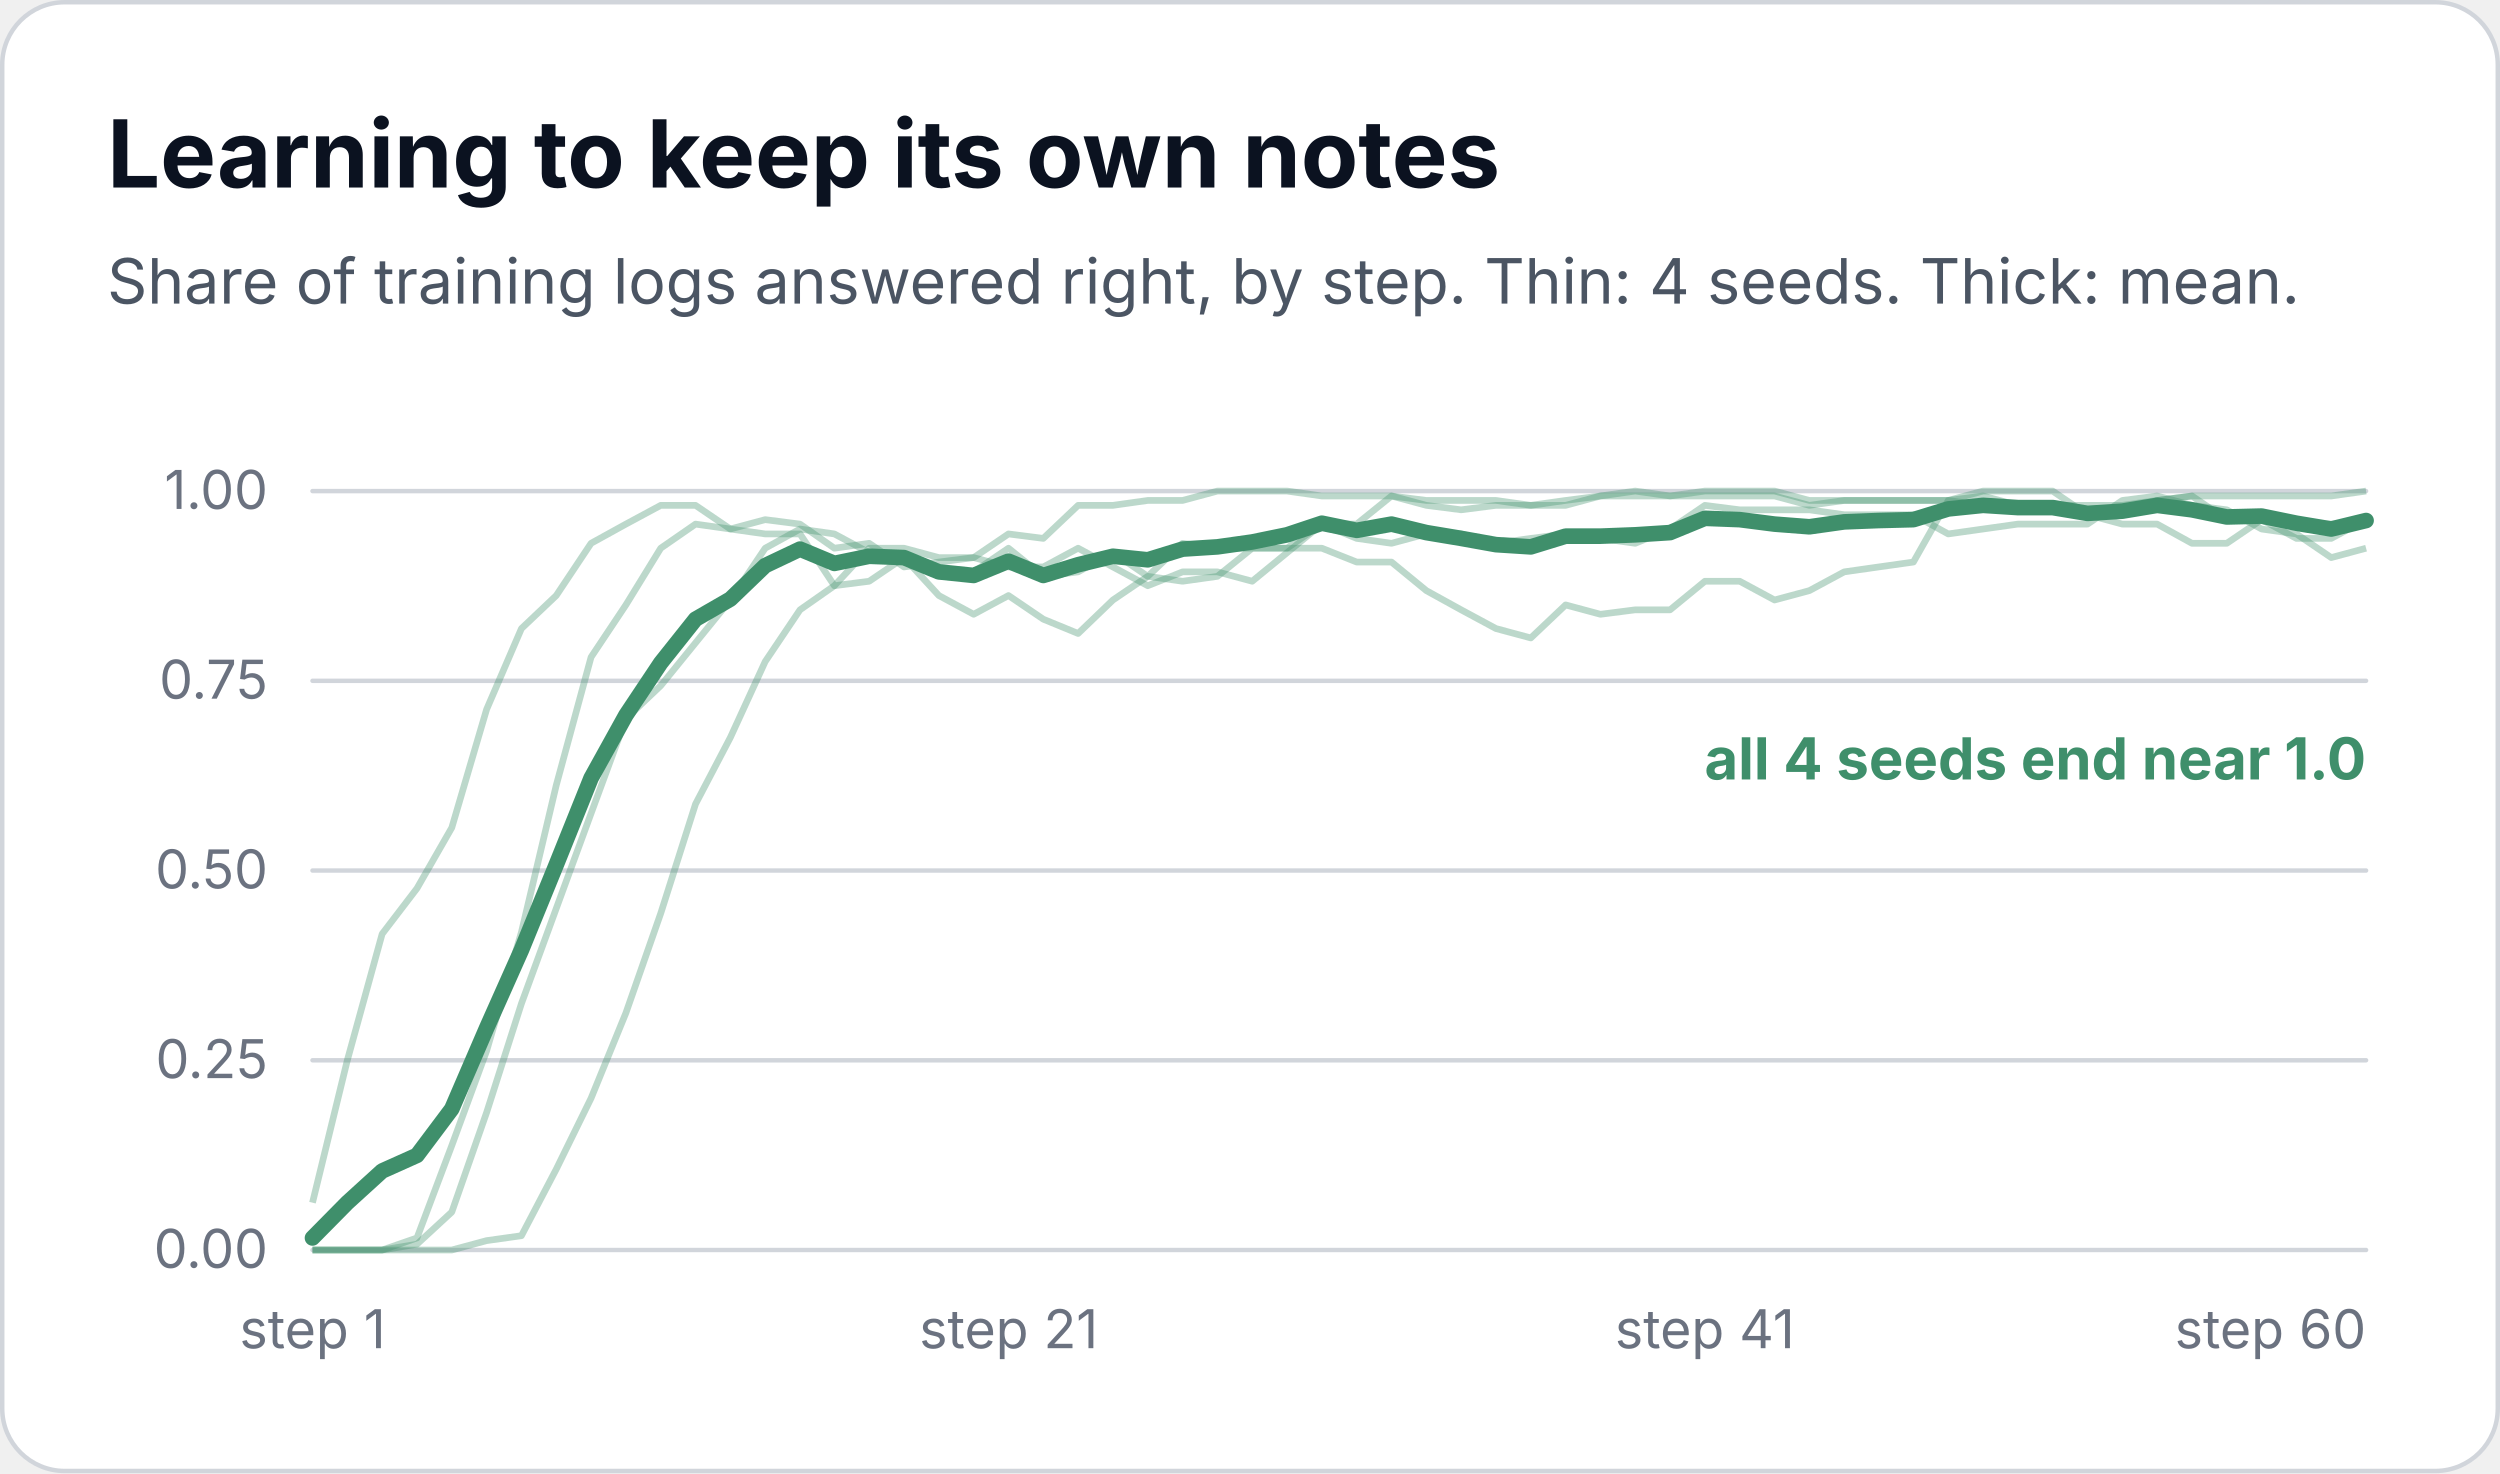
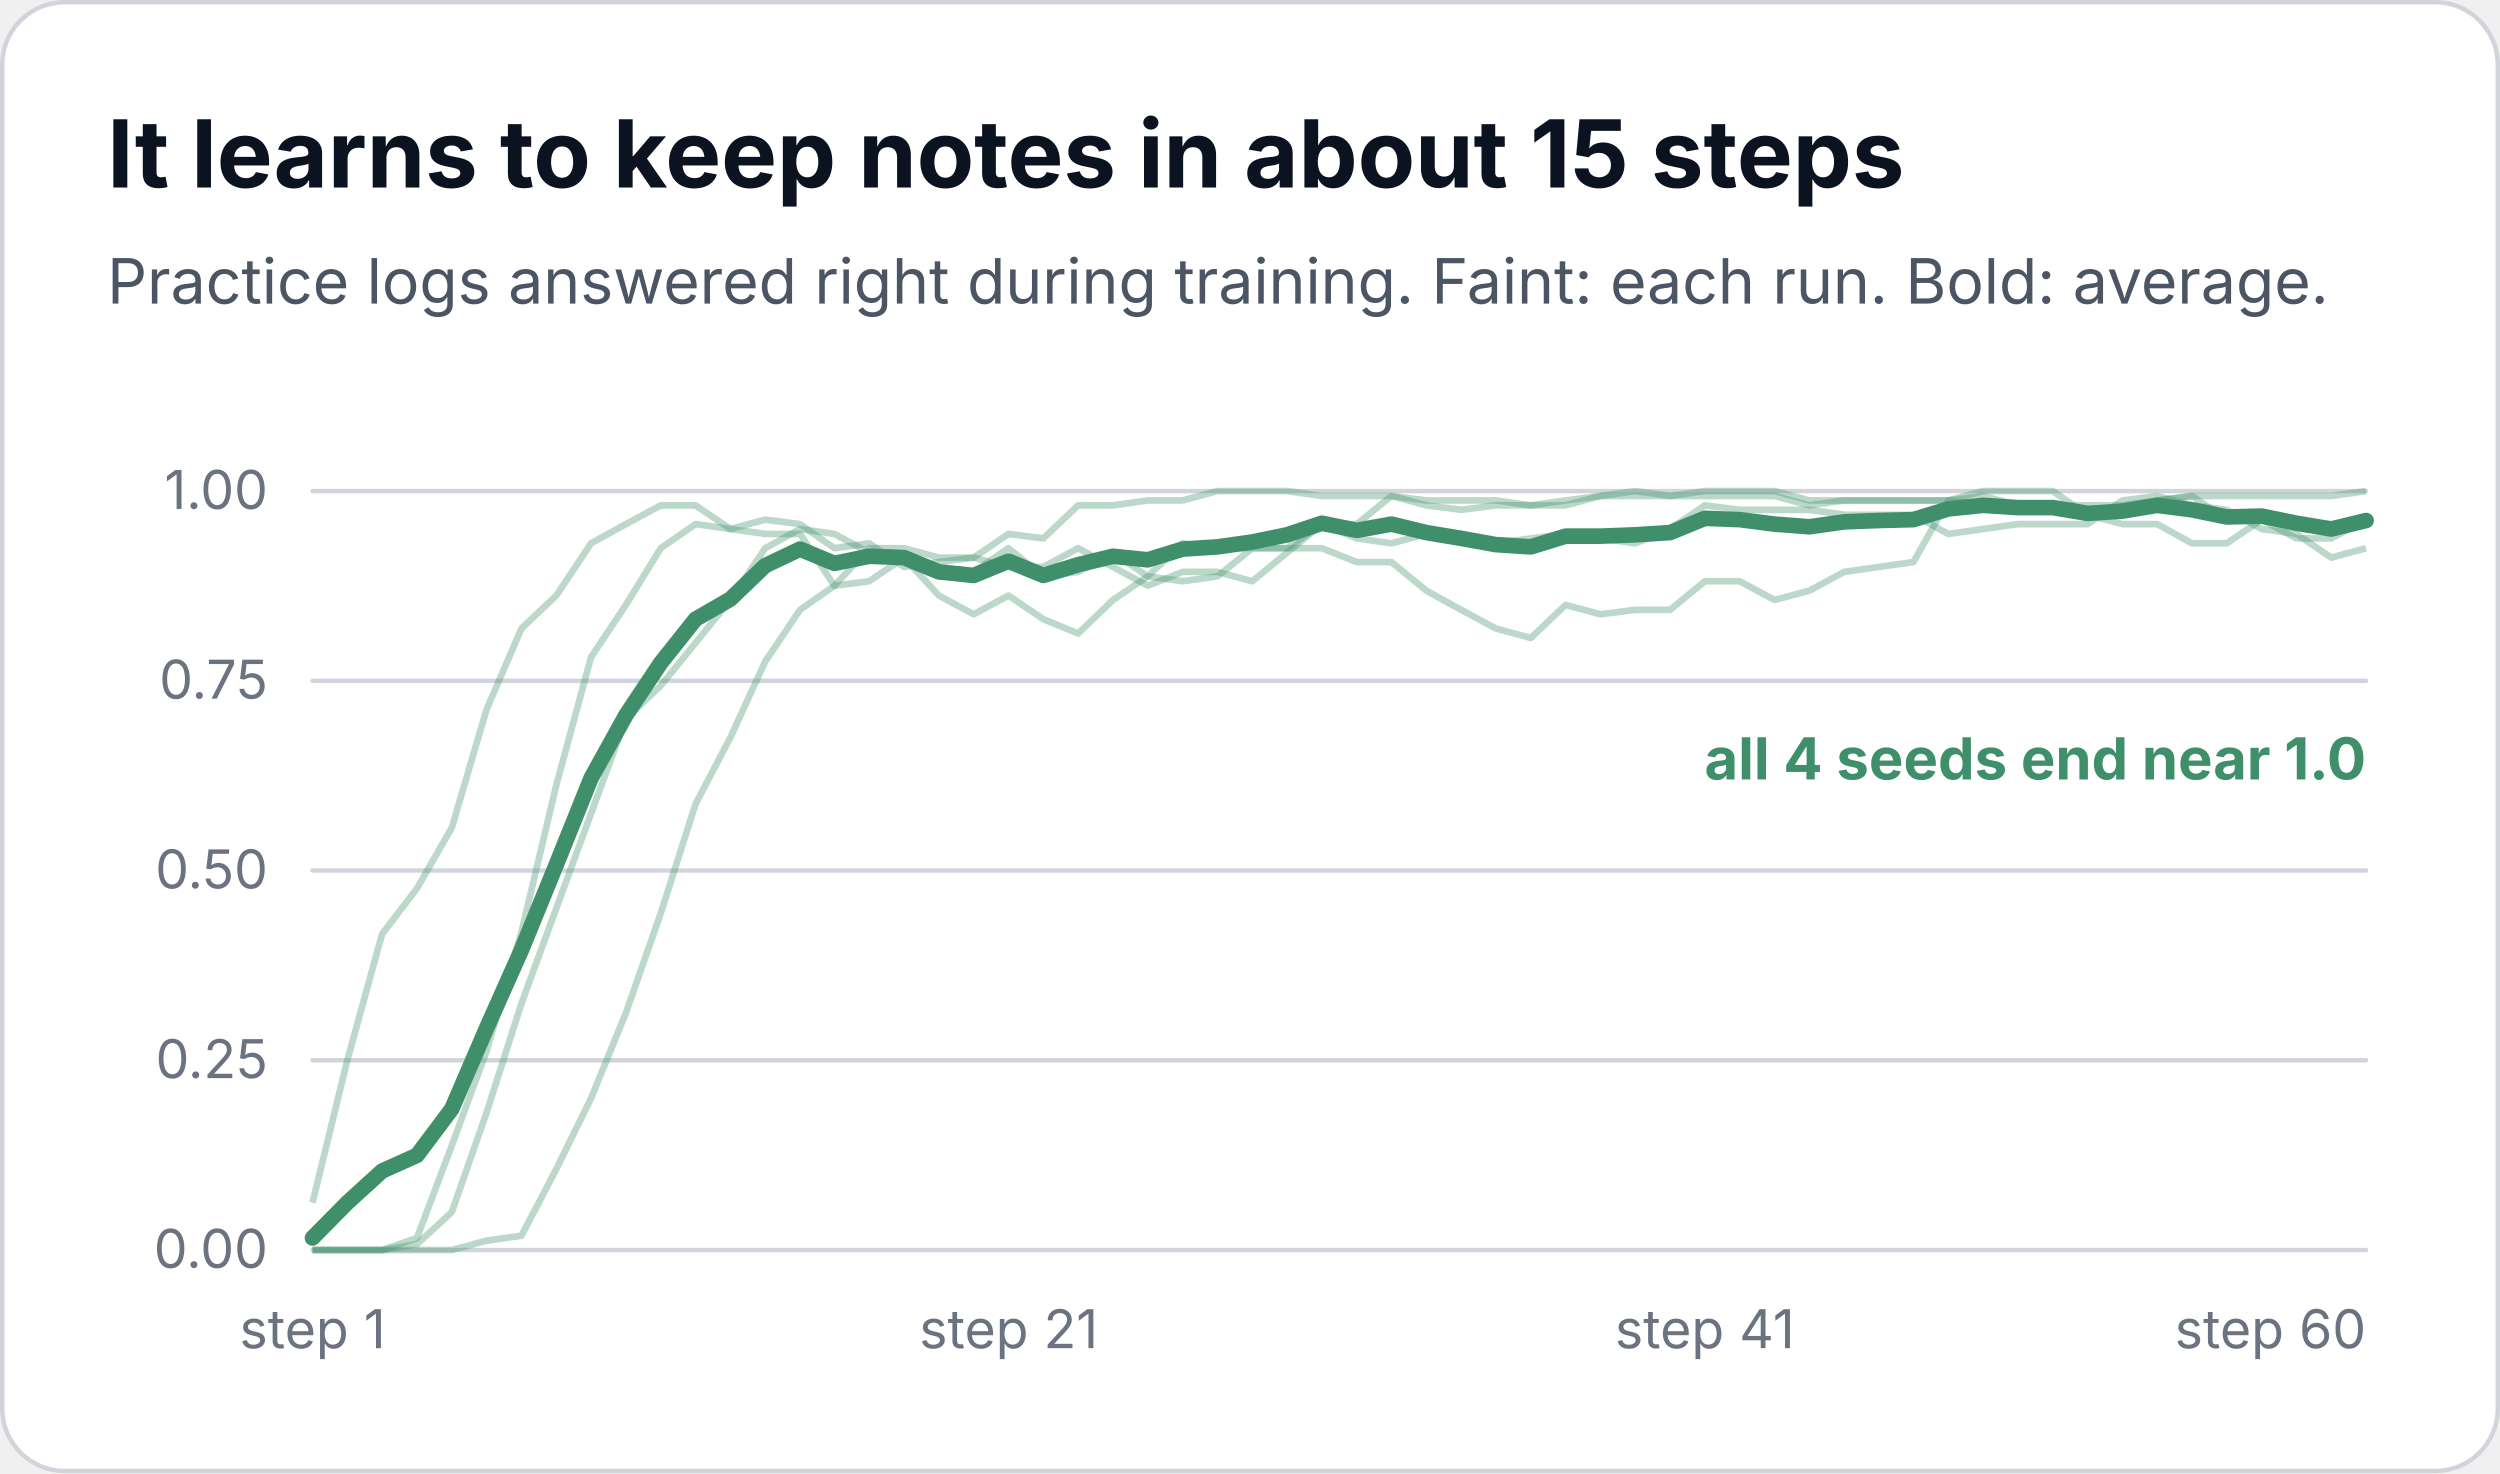
<svg xmlns="http://www.w3.org/2000/svg" viewBox="0 0 560 330" width="560" height="330">
  <rect x="0.5" y="0.5" width="559" height="329" rx="14" fill="#FFFFFF" stroke="#D1D5DB" />
-   <text x="24" y="42" font-family="ui-sans-serif, system-ui, -apple-system, 'Segoe UI', Inter, sans-serif" font-size="21" font-weight="700" fill="#0B1220" text-anchor="start">Learning to keep its own notes</text>
-   <text x="24" y="68" font-family="ui-sans-serif, system-ui, -apple-system, 'Segoe UI', Inter, sans-serif" font-size="14" font-weight="400" fill="#4B5563" text-anchor="start">Share of training logs answered right, by step. Thin: 4 seeds. Thick: mean.</text>
+   <text x="24" y="42" font-family="ui-sans-serif, system-ui, -apple-system, 'Segoe UI', Inter, sans-serif" font-size="21" font-weight="700" fill="#0B1220" text-anchor="start">It learns to keep notes in about 15 steps</text>
+   <text x="24" y="68" font-family="ui-sans-serif, system-ui, -apple-system, 'Segoe UI', Inter, sans-serif" font-size="14" font-weight="400" fill="#4B5563" text-anchor="start">Practice logs answered right during training. Faint: each run. Bold: average.</text>
  <line x1="70" y1="280.0" x2="530" y2="280.0" stroke="#D1D5DB" stroke-width="1" stroke-linecap="round" />
  <text x="60" y="284.0" font-family="ui-sans-serif, system-ui, -apple-system, 'Segoe UI', Inter, sans-serif" font-size="12" font-weight="400" fill="#6B7280" text-anchor="end">0.00</text>
  <line x1="70" y1="237.5" x2="530" y2="237.5" stroke="#D1D5DB" stroke-width="1" stroke-linecap="round" />
  <text x="60" y="241.5" font-family="ui-sans-serif, system-ui, -apple-system, 'Segoe UI', Inter, sans-serif" font-size="12" font-weight="400" fill="#6B7280" text-anchor="end">0.25</text>
  <line x1="70" y1="195.0" x2="530" y2="195.0" stroke="#D1D5DB" stroke-width="1" stroke-linecap="round" />
  <text x="60" y="199.0" font-family="ui-sans-serif, system-ui, -apple-system, 'Segoe UI', Inter, sans-serif" font-size="12" font-weight="400" fill="#6B7280" text-anchor="end">0.50</text>
  <line x1="70" y1="152.5" x2="530" y2="152.5" stroke="#D1D5DB" stroke-width="1" stroke-linecap="round" />
  <text x="60" y="156.5" font-family="ui-sans-serif, system-ui, -apple-system, 'Segoe UI', Inter, sans-serif" font-size="12" font-weight="400" fill="#6B7280" text-anchor="end">0.75</text>
  <line x1="70" y1="110.0" x2="530" y2="110.0" stroke="#D1D5DB" stroke-width="1" stroke-linecap="round" />
  <text x="60" y="114.0" font-family="ui-sans-serif, system-ui, -apple-system, 'Segoe UI', Inter, sans-serif" font-size="12" font-weight="400" fill="#6B7280" text-anchor="end">1.00</text>
  <text x="70.0" y="302" font-family="ui-sans-serif, system-ui, -apple-system, 'Segoe UI', Inter, sans-serif" font-size="12" font-weight="400" fill="#6B7280" text-anchor="middle">step 1</text>
  <text x="225.932" y="302" font-family="ui-sans-serif, system-ui, -apple-system, 'Segoe UI', Inter, sans-serif" font-size="12" font-weight="400" fill="#6B7280" text-anchor="middle">step 21</text>
  <text x="381.864" y="302" font-family="ui-sans-serif, system-ui, -apple-system, 'Segoe UI', Inter, sans-serif" font-size="12" font-weight="400" fill="#6B7280" text-anchor="middle">step 41</text>
  <text x="530.0" y="302" font-family="ui-sans-serif, system-ui, -apple-system, 'Segoe UI', Inter, sans-serif" font-size="12" font-weight="400" fill="#6B7280" text-anchor="end">step 60</text>
  <path d="M70.0,280.0 L77.8,280.0 L85.6,280.0 L93.4,277.3 L101.2,256.6 L109.0,235.4 L116.8,208.8 L124.6,175.9 L132.4,147.2 L140.2,135.5 L148.0,122.8 L155.8,117.4 L163.6,118.5 L171.4,116.4 L179.2,117.4 L186.9,122.8 L194.7,121.7 L202.5,127.0 L210.3,125.9 L218.1,124.9 L225.9,119.6 L233.7,120.6 L241.5,113.2 L249.3,113.2 L257.1,112.1 L264.9,112.1 L272.7,110.0 L280.5,110.0 L288.3,110.0 L296.1,111.1 L303.9,111.1 L311.7,111.1 L319.5,113.2 L327.3,114.2 L335.1,113.2 L342.9,113.2 L350.7,113.2 L358.5,111.1 L366.3,110.0 L374.1,111.1 L381.9,111.1 L389.7,111.1 L397.5,111.1 L405.3,113.2 L413.1,112.1 L420.8,112.1 L428.6,112.1 L436.4,112.1 L444.2,111.1 L452.0,113.2 L459.8,113.2 L467.6,113.2 L475.4,113.2 L483.2,112.1 L491.0,111.1 L498.8,111.1 L506.6,111.1 L514.4,111.1 L522.2,111.1 L530.0,110.0" fill="none" stroke="#3F8F6B" stroke-opacity="0.35" stroke-width="1.5" stroke-linejoin="round" />
  <path d="M70.0,280.0 L77.8,280.0 L85.6,280.0 L93.4,280.0 L101.2,280.0 L109.0,277.9 L116.8,276.8 L124.6,261.9 L132.4,246.0 L140.2,226.9 L148.0,204.6 L155.8,180.1 L163.6,165.2 L171.4,148.2 L179.2,136.6 L186.9,131.2 L194.7,122.8 L202.5,122.8 L210.3,124.9 L218.1,124.9 L225.9,127.0 L233.7,127.0 L241.5,122.8 L249.3,127.0 L257.1,131.2 L264.9,128.1 L272.7,128.1 L280.5,130.2 L288.3,123.8 L296.1,117.4 L303.9,120.6 L311.7,121.7 L319.5,119.6 L327.3,119.6 L335.1,121.7 L342.9,120.6 L350.7,119.6 L358.5,120.6 L366.3,121.7 L374.1,118.5 L381.9,113.2 L389.7,114.2 L397.5,114.2 L405.3,114.2 L413.1,115.3 L420.8,115.3 L428.6,115.3 L436.4,119.6 L444.2,118.5 L452.0,117.4 L459.8,117.4 L467.6,117.4 L475.4,112.1 L483.2,111.1 L491.0,113.2 L498.8,114.2 L506.6,118.5 L514.4,119.6 L522.2,124.9 L530.0,122.8" fill="none" stroke="#3F8F6B" stroke-opacity="0.35" stroke-width="1.5" stroke-linejoin="round" />
  <path d="M70.0,269.4 L77.8,237.5 L85.6,209.2 L93.4,199.0 L101.2,185.4 L109.0,158.9 L116.8,140.8 L124.6,133.4 L132.4,121.7 L140.2,117.4 L148.0,113.2 L155.8,113.2 L163.6,118.5 L171.4,119.6 L179.2,119.6 L186.9,131.2 L194.7,130.2 L202.5,124.9 L210.3,128.1 L218.1,128.1 L225.9,122.8 L233.7,129.1 L241.5,128.1 L249.3,123.8 L257.1,129.1 L264.9,121.7 L272.7,122.8 L280.5,122.8 L288.3,122.8 L296.1,117.4 L303.9,117.4 L311.7,111.1 L319.5,112.1 L327.3,112.1 L335.1,112.1 L342.9,113.2 L350.7,112.1 L358.5,111.1 L366.3,111.1 L374.1,111.1 L381.9,110.0 L389.7,110.0 L397.5,110.0 L405.3,112.1 L413.1,112.1 L420.8,112.1 L428.6,112.1 L436.4,112.1 L444.2,110.0 L452.0,110.0 L459.8,110.0 L467.6,115.3 L475.4,117.4 L483.2,117.4 L491.0,121.7 L498.8,121.7 L506.6,116.4 L514.4,120.6 L522.2,120.6 L530.0,116.4" fill="none" stroke="#3F8F6B" stroke-opacity="0.35" stroke-width="1.5" stroke-linejoin="round" />
  <path d="M70.0,280.0 L77.8,280.0 L85.6,280.0 L93.4,278.7 L101.2,271.5 L109.0,249.2 L116.8,224.8 L124.6,203.5 L132.4,182.2 L140.2,161.0 L148.0,153.6 L155.8,144.0 L163.6,134.4 L171.4,122.8 L179.2,118.5 L186.9,119.6 L194.7,123.8 L202.5,124.9 L210.3,133.4 L218.1,137.6 L225.9,133.4 L233.7,138.7 L241.5,141.9 L249.3,134.4 L257.1,129.1 L264.9,130.2 L272.7,129.1 L280.5,122.8 L288.3,122.8 L296.1,122.8 L303.9,125.9 L311.7,125.9 L319.5,132.3 L327.3,136.6 L335.1,140.8 L342.9,142.9 L350.7,135.5 L358.5,137.6 L366.3,136.6 L374.1,136.6 L381.9,130.2 L389.7,130.2 L397.5,134.4 L405.3,132.3 L413.1,128.1 L420.8,127.0 L428.6,125.9 L436.4,112.1 L444.2,113.2 L452.0,114.2 L459.8,114.2 L467.6,114.2 L475.4,115.3 L483.2,112.1 L491.0,111.1 L498.8,116.4 L506.6,116.4 L514.4,117.4 L522.2,117.4 L530.0,117.4" fill="none" stroke="#3F8F6B" stroke-opacity="0.35" stroke-width="1.5" stroke-linejoin="round" />
  <path d="M70.0,277.3 L77.8,269.4 L85.6,262.3 L93.4,258.8 L101.2,248.4 L109.0,230.3 L116.8,212.8 L124.6,193.7 L132.4,174.3 L140.2,160.2 L148.0,148.5 L155.8,138.7 L163.6,134.2 L171.4,126.7 L179.2,123.0 L186.9,126.2 L194.7,124.6 L202.5,124.9 L210.3,128.1 L218.1,128.9 L225.9,125.7 L233.7,128.9 L241.5,126.5 L249.3,124.6 L257.1,125.4 L264.9,123.0 L272.7,122.5 L280.5,121.4 L288.3,119.8 L296.1,117.2 L303.9,118.8 L311.7,117.4 L319.5,119.3 L327.3,120.6 L335.1,122.0 L342.9,122.5 L350.7,120.1 L358.5,120.1 L366.3,119.8 L374.1,119.3 L381.9,116.1 L389.7,116.4 L397.5,117.4 L405.3,118.0 L413.1,116.9 L420.8,116.6 L428.6,116.4 L436.4,114.0 L444.2,113.2 L452.0,113.7 L459.8,113.7 L467.6,115.0 L475.4,114.5 L483.2,113.2 L491.0,114.2 L498.8,115.8 L506.6,115.6 L514.4,117.2 L522.2,118.5 L530.0,116.6" fill="none" stroke="#3F8F6B" stroke-width="3.5" stroke-linejoin="round" stroke-linecap="round" />
  <text x="530" y="174.6" font-family="ui-sans-serif, system-ui, -apple-system, 'Segoe UI', Inter, sans-serif" font-size="13" font-weight="700" fill="#3F8F6B" text-anchor="end">all 4 seeds end near 1.0</text>
</svg>
